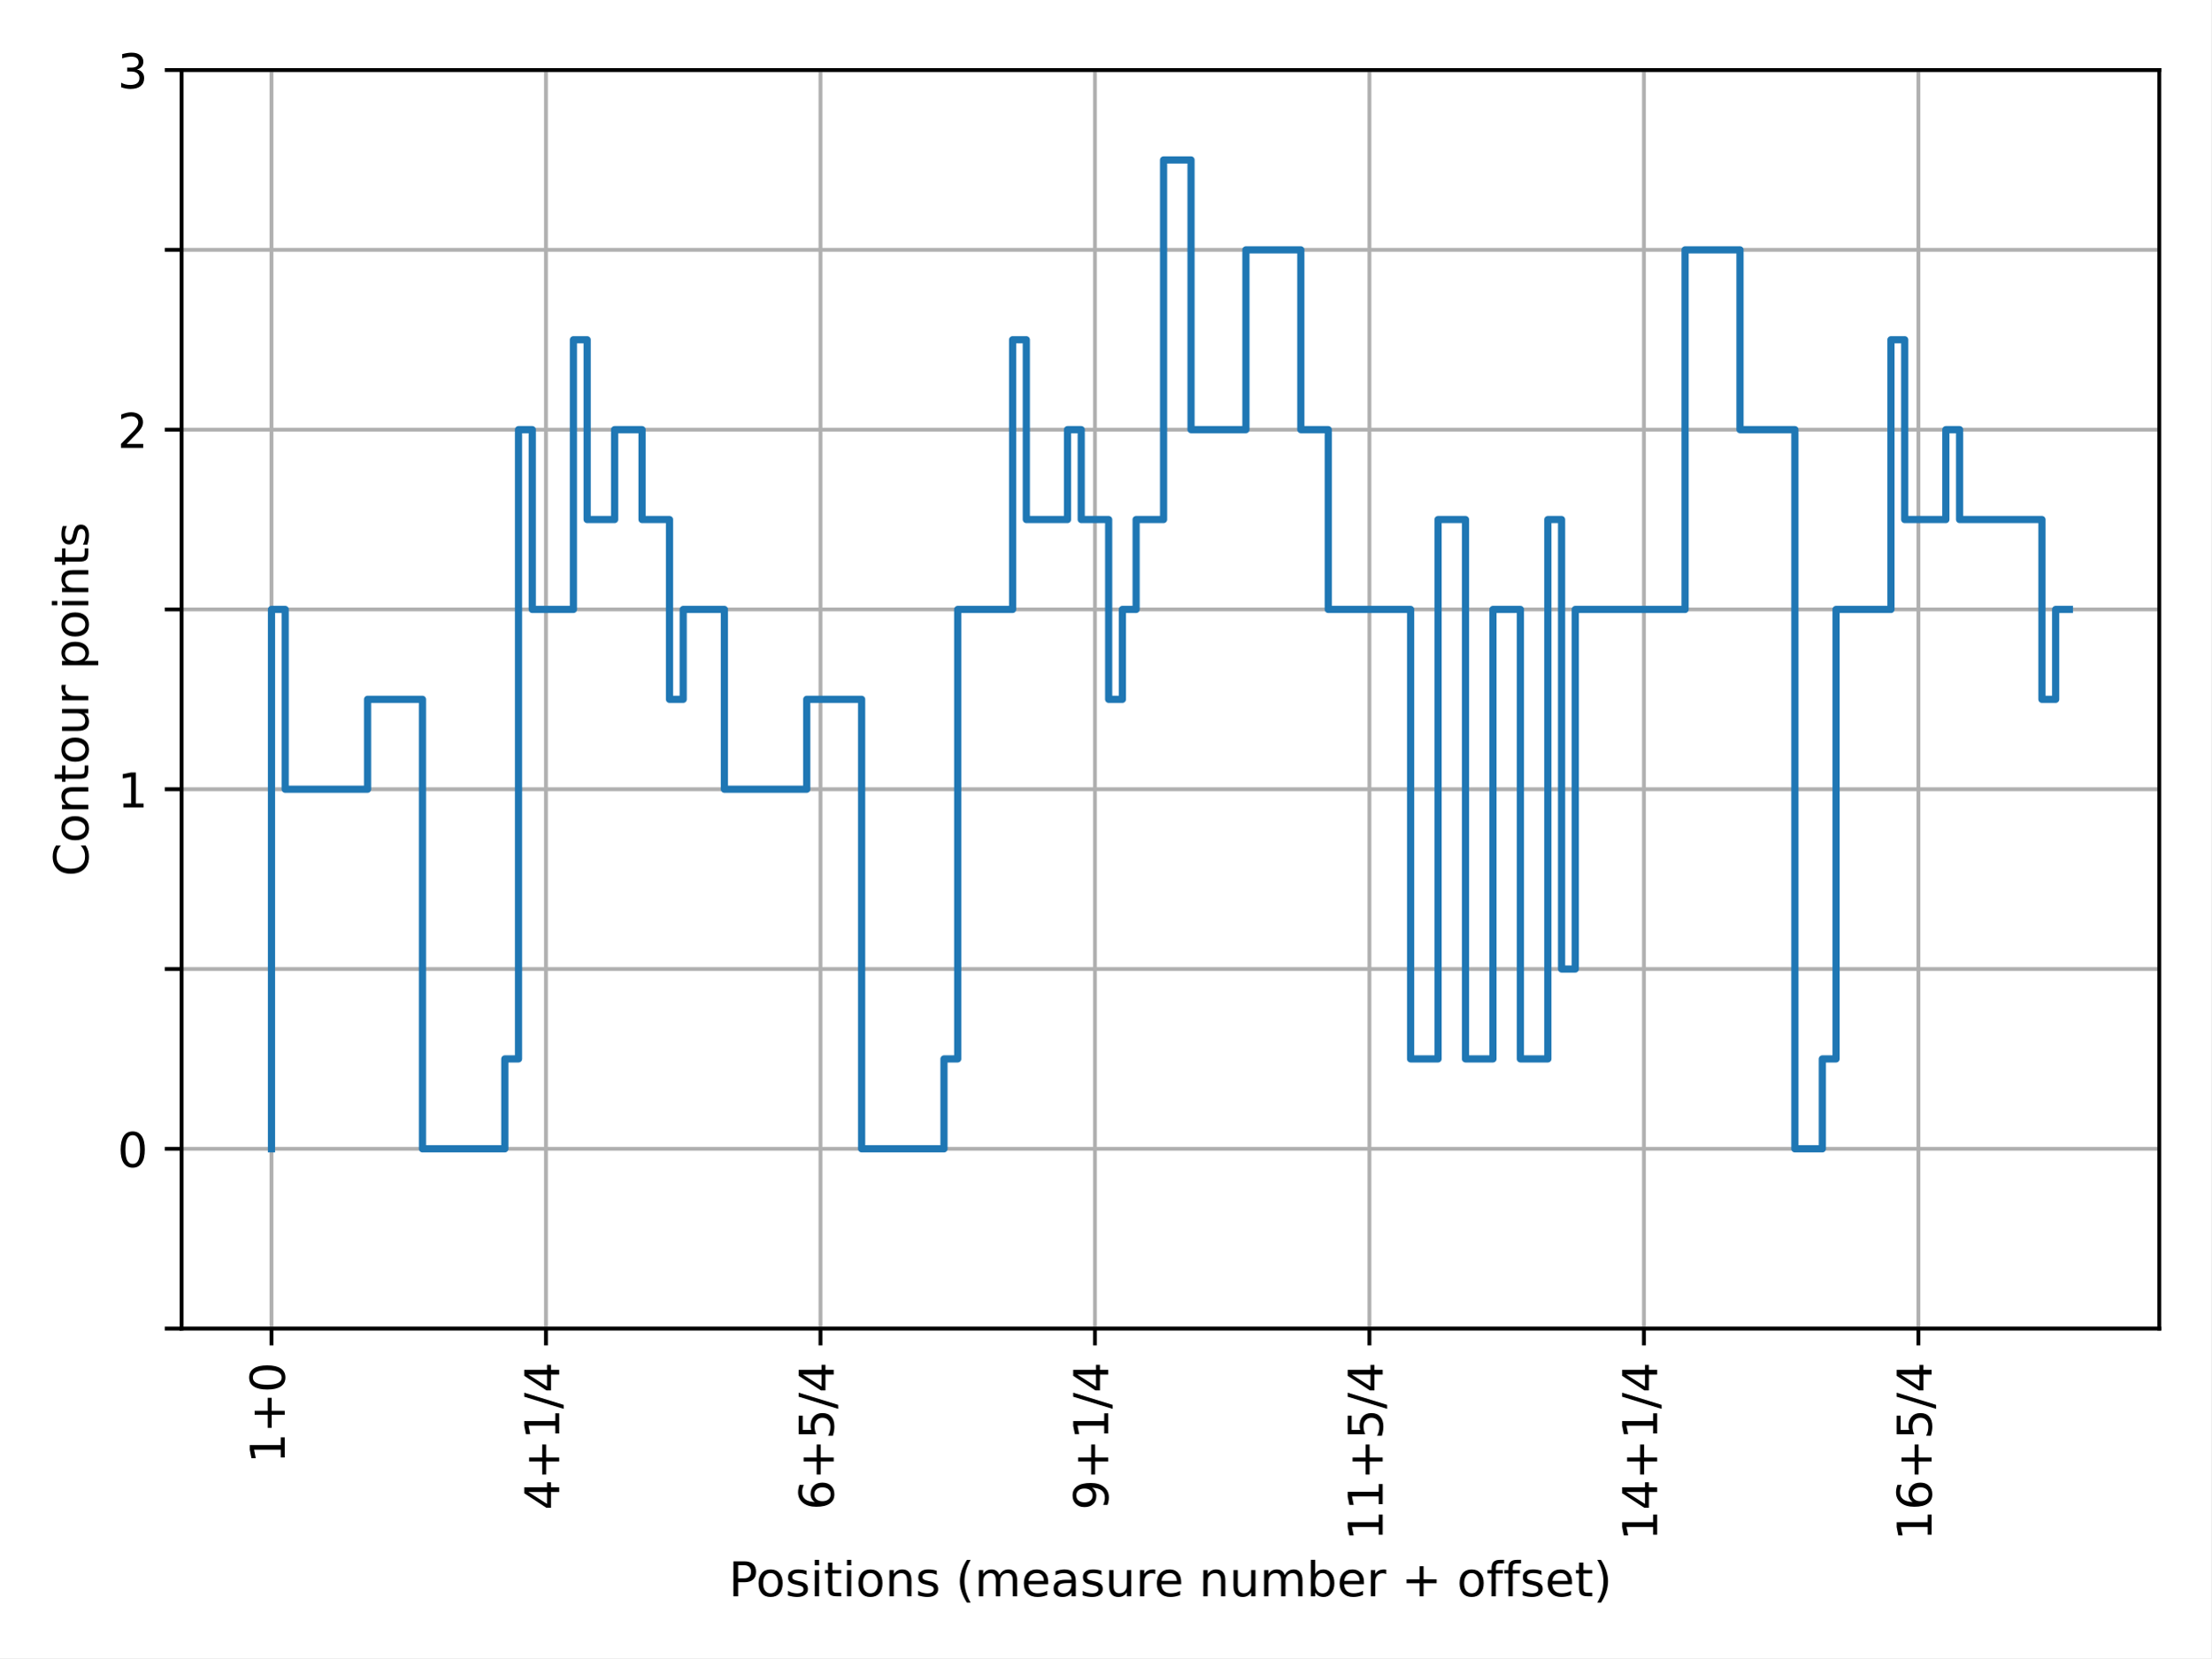
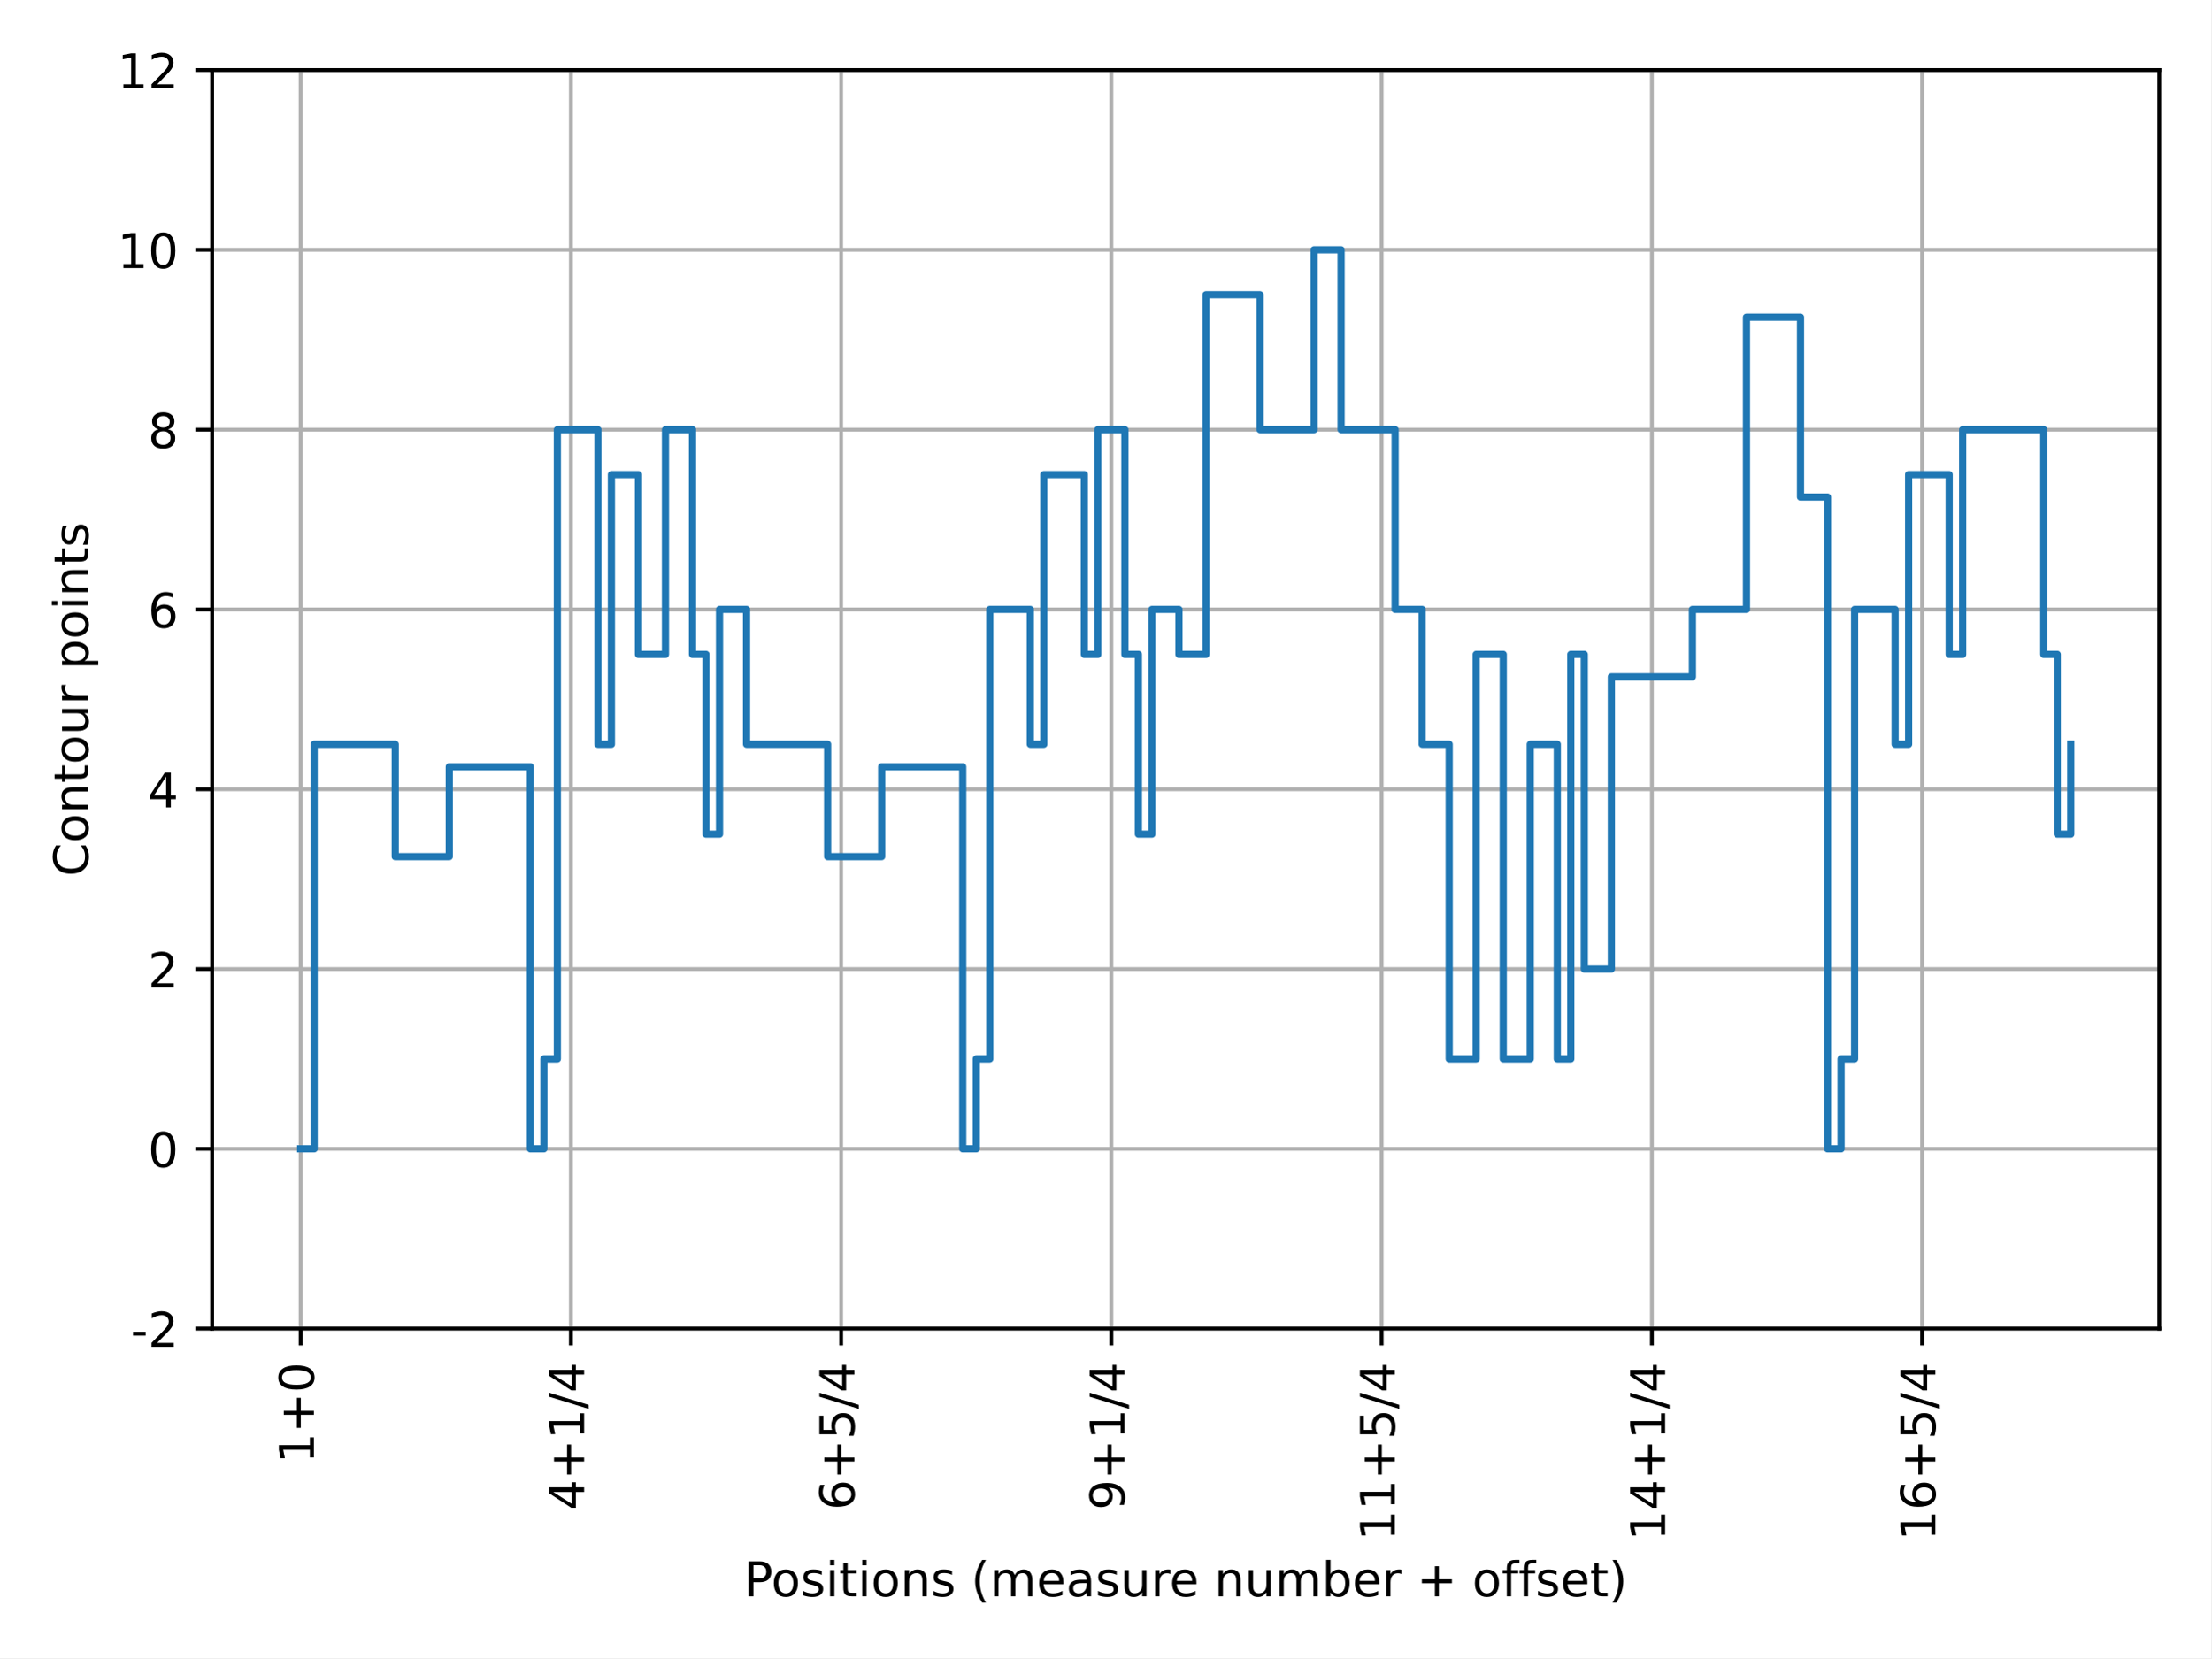
<svg xmlns="http://www.w3.org/2000/svg" xmlns:xlink="http://www.w3.org/1999/xlink" width="460.8pt" height="345.6pt" viewBox="0 0 460.8 345.6" version="1.1">
  <defs>
    <style type="text/css">*{stroke-linejoin: round; stroke-linecap: butt}</style>
  </defs>
  <g id="figure_1">
    <g id="patch_1">
      <path d="M 0 345.6  L 460.8 345.6  L 460.8 0  L 0 0  z " style="fill: #ffffff" />
    </g>
    <g id="axes_1">
      <g id="patch_2">
-         <path d="M 37.841 276.923  L 450 276.923  L 450 14.599  L 37.841 14.599  z " style="fill: #ffffff" />
+         <path d="M 44.203 276.923  L 450 276.923  L 450 14.599  L 44.203 14.599  z " style="fill: #ffffff" />
      </g>
      <g id="matplotlib.axis_1">
        <g id="xtick_1">
          <g id="line2d_1">
-             <path d="M 56.575 276.923  L 56.575 14.599  " clip-path="url(#p644cf66b43)" style="fill: none; stroke: #b0b0b0; stroke-width: 0.8; stroke-linecap: square" />
+             <path d="M 62.648 276.923  L 62.648 14.599  " clip-path="url(#pbda5d7cba4)" style="fill: none; stroke: #b0b0b0; stroke-width: 0.8; stroke-linecap: square" />
          </g>
          <g id="line2d_2">
            <defs>
-               <path id="m21360f54ee" d="M 0 0  L 0 3.5  " style="stroke: #000000; stroke-width: 0.8" />
+               <path id="m6223fb2fd5" d="M 0 0  L 0 3.5  " style="stroke: #000000; stroke-width: 0.8" />
            </defs>
            <g>
-               <use xlink:href="#m21360f54ee" x="56.575" y="276.923" style="stroke: #000000; stroke-width: 0.8" />
+               <use xlink:href="#m6223fb2fd5" x="62.648" y="276.923" style="stroke: #000000; stroke-width: 0.8" />
            </g>
          </g>
          <g id="text_1">
-             <g transform="translate(59.33452 305.0281) rotate(-90) scale(0.1 -0.1)">
+             <g transform="translate(65.40781 305.0281) rotate(-90) scale(0.1 -0.1)">
              <defs>
                <path id="DejaVuSans-31" d="M 794 531  L 1825 531  L 1825 4091  L 703 3866  L 703 4441  L 1819 4666  L 2450 4666  L 2450 531  L 3481 531  L 3481 0  L 794 0  L 794 531  z " transform="scale(0.015625)" />
                <path id="DejaVuSans-2b" d="M 2944 4013  L 2944 2272  L 4684 2272  L 4684 1741  L 2944 1741  L 2944 0  L 2419 0  L 2419 1741  L 678 1741  L 678 2272  L 2419 2272  L 2419 4013  L 2944 4013  z " transform="scale(0.015625)" />
                <path id="DejaVuSans-30" d="M 2034 4250  Q 1547 4250 1301 3770  Q 1056 3291 1056 2328  Q 1056 1369 1301 889  Q 1547 409 2034 409  Q 2525 409 2770 889  Q 3016 1369 3016 2328  Q 3016 3291 2770 3770  Q 2525 4250 2034 4250  z M 2034 4750  Q 2819 4750 3233 4129  Q 3647 3509 3647 2328  Q 3647 1150 3233 529  Q 2819 -91 2034 -91  Q 1250 -91 836 529  Q 422 1150 422 2328  Q 422 3509 836 4129  Q 1250 4750 2034 4750  z " transform="scale(0.015625)" />
              </defs>
              <use xlink:href="#DejaVuSans-31" />
              <use xlink:href="#DejaVuSans-2b" x="63.623" />
              <use xlink:href="#DejaVuSans-30" x="147.412" />
            </g>
          </g>
        </g>
        <g id="xtick_2">
          <g id="line2d_3">
-             <path d="M 113.78 276.923  L 113.78 14.599  " clip-path="url(#p644cf66b43)" style="fill: none; stroke: #b0b0b0; stroke-width: 0.8; stroke-linecap: square" />
+             <path d="M 118.97 276.923  L 118.97 14.599  " clip-path="url(#pbda5d7cba4)" style="fill: none; stroke: #b0b0b0; stroke-width: 0.8; stroke-linecap: square" />
          </g>
          <g id="line2d_4">
            <g>
-               <use xlink:href="#m21360f54ee" x="113.78" y="276.923" style="stroke: #000000; stroke-width: 0.8" />
+               <use xlink:href="#m6223fb2fd5" x="118.97" y="276.923" style="stroke: #000000; stroke-width: 0.8" />
            </g>
          </g>
          <g id="text_2">
-             <g transform="translate(116.5391 314.7594) rotate(-90) scale(0.1 -0.1)">
+             <g transform="translate(121.7294 314.7594) rotate(-90) scale(0.1 -0.1)">
              <defs>
                <path id="DejaVuSans-34" d="M 2419 4116  L 825 1625  L 2419 1625  L 2419 4116  z M 2253 4666  L 3047 4666  L 3047 1625  L 3713 1625  L 3713 1100  L 3047 1100  L 3047 0  L 2419 0  L 2419 1100  L 313 1100  L 313 1709  L 2253 4666  z " transform="scale(0.015625)" />
                <path id="DejaVuSans-2f" d="M 1625 4666  L 2156 4666  L 531 -594  L 0 -594  L 1625 4666  z " transform="scale(0.015625)" />
              </defs>
              <use xlink:href="#DejaVuSans-34" />
              <use xlink:href="#DejaVuSans-2b" x="63.623" />
              <use xlink:href="#DejaVuSans-31" x="147.412" />
              <use xlink:href="#DejaVuSans-2f" x="211.035" />
              <use xlink:href="#DejaVuSans-34" x="244.727" />
            </g>
          </g>
        </g>
        <g id="xtick_3">
          <g id="line2d_5">
-             <path d="M 170.984 276.923  L 170.984 14.599  " clip-path="url(#p644cf66b43)" style="fill: none; stroke: #b0b0b0; stroke-width: 0.8; stroke-linecap: square" />
+             <path d="M 175.292 276.923  L 175.292 14.599  " clip-path="url(#pbda5d7cba4)" style="fill: none; stroke: #b0b0b0; stroke-width: 0.8; stroke-linecap: square" />
          </g>
          <g id="line2d_6">
            <g>
-               <use xlink:href="#m21360f54ee" x="170.984" y="276.923" style="stroke: #000000; stroke-width: 0.8" />
+               <use xlink:href="#m6223fb2fd5" x="175.292" y="276.923" style="stroke: #000000; stroke-width: 0.8" />
            </g>
          </g>
          <g id="text_3">
-             <g transform="translate(173.7438 314.7594) rotate(-90) scale(0.1 -0.1)">
+             <g transform="translate(178.0509 314.7594) rotate(-90) scale(0.1 -0.1)">
              <defs>
                <path id="DejaVuSans-36" d="M 2113 2584  Q 1688 2584 1439 2293  Q 1191 2003 1191 1497  Q 1191 994 1439 701  Q 1688 409 2113 409  Q 2538 409 2786 701  Q 3034 994 3034 1497  Q 3034 2003 2786 2293  Q 2538 2584 2113 2584  z M 3366 4563  L 3366 3988  Q 3128 4100 2886 4159  Q 2644 4219 2406 4219  Q 1781 4219 1451 3797  Q 1122 3375 1075 2522  Q 1259 2794 1537 2939  Q 1816 3084 2150 3084  Q 2853 3084 3261 2657  Q 3669 2231 3669 1497  Q 3669 778 3244 343  Q 2819 -91 2113 -91  Q 1303 -91 875 529  Q 447 1150 447 2328  Q 447 3434 972 4092  Q 1497 4750 2381 4750  Q 2619 4750 2861 4703  Q 3103 4656 3366 4563  z " transform="scale(0.015625)" />
                <path id="DejaVuSans-35" d="M 691 4666  L 3169 4666  L 3169 4134  L 1269 4134  L 1269 2991  Q 1406 3038 1543 3061  Q 1681 3084 1819 3084  Q 2600 3084 3056 2656  Q 3513 2228 3513 1497  Q 3513 744 3044 326  Q 2575 -91 1722 -91  Q 1428 -91 1123 -41  Q 819 9 494 109  L 494 744  Q 775 591 1075 516  Q 1375 441 1709 441  Q 2250 441 2565 725  Q 2881 1009 2881 1497  Q 2881 1984 2565 2268  Q 2250 2553 1709 2553  Q 1456 2553 1204 2497  Q 953 2441 691 2322  L 691 4666  z " transform="scale(0.015625)" />
              </defs>
              <use xlink:href="#DejaVuSans-36" />
              <use xlink:href="#DejaVuSans-2b" x="63.623" />
              <use xlink:href="#DejaVuSans-35" x="147.412" />
              <use xlink:href="#DejaVuSans-2f" x="211.035" />
              <use xlink:href="#DejaVuSans-34" x="244.727" />
            </g>
          </g>
        </g>
        <g id="xtick_4">
          <g id="line2d_7">
-             <path d="M 228.189 276.923  L 228.189 14.599  " clip-path="url(#p644cf66b43)" style="fill: none; stroke: #b0b0b0; stroke-width: 0.8; stroke-linecap: square" />
+             <path d="M 231.613 276.923  L 231.613 14.599  " clip-path="url(#pbda5d7cba4)" style="fill: none; stroke: #b0b0b0; stroke-width: 0.8; stroke-linecap: square" />
          </g>
          <g id="line2d_8">
            <g>
-               <use xlink:href="#m21360f54ee" x="228.189" y="276.923" style="stroke: #000000; stroke-width: 0.8" />
+               <use xlink:href="#m6223fb2fd5" x="231.613" y="276.923" style="stroke: #000000; stroke-width: 0.8" />
            </g>
          </g>
          <g id="text_4">
-             <g transform="translate(230.9484 314.7594) rotate(-90) scale(0.1 -0.1)">
+             <g transform="translate(234.3725 314.7594) rotate(-90) scale(0.1 -0.1)">
              <defs>
                <path id="DejaVuSans-39" d="M 703 97  L 703 672  Q 941 559 1184 500  Q 1428 441 1663 441  Q 2288 441 2617 861  Q 2947 1281 2994 2138  Q 2813 1869 2534 1725  Q 2256 1581 1919 1581  Q 1219 1581 811 2004  Q 403 2428 403 3163  Q 403 3881 828 4315  Q 1253 4750 1959 4750  Q 2769 4750 3195 4129  Q 3622 3509 3622 2328  Q 3622 1225 3098 567  Q 2575 -91 1691 -91  Q 1453 -91 1209 -44  Q 966 3 703 97  z M 1959 2075  Q 2384 2075 2632 2365  Q 2881 2656 2881 3163  Q 2881 3666 2632 3958  Q 2384 4250 1959 4250  Q 1534 4250 1286 3958  Q 1038 3666 1038 3163  Q 1038 2656 1286 2365  Q 1534 2075 1959 2075  z " transform="scale(0.015625)" />
              </defs>
              <use xlink:href="#DejaVuSans-39" />
              <use xlink:href="#DejaVuSans-2b" x="63.623" />
              <use xlink:href="#DejaVuSans-31" x="147.412" />
              <use xlink:href="#DejaVuSans-2f" x="211.035" />
              <use xlink:href="#DejaVuSans-34" x="244.727" />
            </g>
          </g>
        </g>
        <g id="xtick_5">
          <g id="line2d_9">
-             <path d="M 285.394 276.923  L 285.394 14.599  " clip-path="url(#p644cf66b43)" style="fill: none; stroke: #b0b0b0; stroke-width: 0.8; stroke-linecap: square" />
+             <path d="M 287.935 276.923  L 287.935 14.599  " clip-path="url(#pbda5d7cba4)" style="fill: none; stroke: #b0b0b0; stroke-width: 0.8; stroke-linecap: square" />
          </g>
          <g id="line2d_10">
            <g>
-               <use xlink:href="#m21360f54ee" x="285.394" y="276.923" style="stroke: #000000; stroke-width: 0.8" />
+               <use xlink:href="#m6223fb2fd5" x="287.935" y="276.923" style="stroke: #000000; stroke-width: 0.8" />
            </g>
          </g>
          <g id="text_5">
-             <g transform="translate(288.153 321.1219) rotate(-90) scale(0.1 -0.1)">
+             <g transform="translate(290.6941 321.1219) rotate(-90) scale(0.1 -0.1)">
              <use xlink:href="#DejaVuSans-31" />
              <use xlink:href="#DejaVuSans-31" x="63.623" />
              <use xlink:href="#DejaVuSans-2b" x="127.246" />
              <use xlink:href="#DejaVuSans-35" x="211.035" />
              <use xlink:href="#DejaVuSans-2f" x="274.658" />
              <use xlink:href="#DejaVuSans-34" x="308.35" />
            </g>
          </g>
        </g>
        <g id="xtick_6">
          <g id="line2d_11">
-             <path d="M 342.598 276.923  L 342.598 14.599  " clip-path="url(#p644cf66b43)" style="fill: none; stroke: #b0b0b0; stroke-width: 0.8; stroke-linecap: square" />
+             <path d="M 344.256 276.923  L 344.256 14.599  " clip-path="url(#pbda5d7cba4)" style="fill: none; stroke: #b0b0b0; stroke-width: 0.8; stroke-linecap: square" />
          </g>
          <g id="line2d_12">
            <g>
-               <use xlink:href="#m21360f54ee" x="342.598" y="276.923" style="stroke: #000000; stroke-width: 0.8" />
+               <use xlink:href="#m6223fb2fd5" x="344.256" y="276.923" style="stroke: #000000; stroke-width: 0.8" />
            </g>
          </g>
          <g id="text_6">
-             <g transform="translate(345.3577 321.1219) rotate(-90) scale(0.1 -0.1)">
+             <g transform="translate(347.0156 321.1219) rotate(-90) scale(0.1 -0.1)">
              <use xlink:href="#DejaVuSans-31" />
              <use xlink:href="#DejaVuSans-34" x="63.623" />
              <use xlink:href="#DejaVuSans-2b" x="127.246" />
              <use xlink:href="#DejaVuSans-31" x="211.035" />
              <use xlink:href="#DejaVuSans-2f" x="274.658" />
              <use xlink:href="#DejaVuSans-34" x="308.35" />
            </g>
          </g>
        </g>
        <g id="xtick_7">
          <g id="line2d_13">
-             <path d="M 399.803 276.923  L 399.803 14.599  " clip-path="url(#p644cf66b43)" style="fill: none; stroke: #b0b0b0; stroke-width: 0.8; stroke-linecap: square" />
+             <path d="M 400.578 276.923  L 400.578 14.599  " clip-path="url(#pbda5d7cba4)" style="fill: none; stroke: #b0b0b0; stroke-width: 0.8; stroke-linecap: square" />
          </g>
          <g id="line2d_14">
            <g>
-               <use xlink:href="#m21360f54ee" x="399.803" y="276.923" style="stroke: #000000; stroke-width: 0.8" />
+               <use xlink:href="#m6223fb2fd5" x="400.578" y="276.923" style="stroke: #000000; stroke-width: 0.8" />
            </g>
          </g>
          <g id="text_7">
-             <g transform="translate(402.5623 321.1219) rotate(-90) scale(0.1 -0.1)">
+             <g transform="translate(403.3372 321.1219) rotate(-90) scale(0.1 -0.1)">
              <use xlink:href="#DejaVuSans-31" />
              <use xlink:href="#DejaVuSans-36" x="63.623" />
              <use xlink:href="#DejaVuSans-2b" x="127.246" />
              <use xlink:href="#DejaVuSans-35" x="211.035" />
              <use xlink:href="#DejaVuSans-2f" x="274.658" />
              <use xlink:href="#DejaVuSans-34" x="308.35" />
            </g>
          </g>
        </g>
        <g id="text_8">
-           <g transform="translate(151.8648 332.7203) scale(0.1 -0.1)">
+           <g transform="translate(155.0461 332.7203) scale(0.1 -0.1)">
            <defs>
              <path id="DejaVuSans-50" d="M 1259 4147  L 1259 2394  L 2053 2394  Q 2494 2394 2734 2622  Q 2975 2850 2975 3272  Q 2975 3691 2734 3919  Q 2494 4147 2053 4147  L 1259 4147  z M 628 4666  L 2053 4666  Q 2838 4666 3239 4311  Q 3641 3956 3641 3272  Q 3641 2581 3239 2228  Q 2838 1875 2053 1875  L 1259 1875  L 1259 0  L 628 0  L 628 4666  z " transform="scale(0.015625)" />
              <path id="DejaVuSans-6f" d="M 1959 3097  Q 1497 3097 1228 2736  Q 959 2375 959 1747  Q 959 1119 1226 758  Q 1494 397 1959 397  Q 2419 397 2687 759  Q 2956 1122 2956 1747  Q 2956 2369 2687 2733  Q 2419 3097 1959 3097  z M 1959 3584  Q 2709 3584 3137 3096  Q 3566 2609 3566 1747  Q 3566 888 3137 398  Q 2709 -91 1959 -91  Q 1206 -91 779 398  Q 353 888 353 1747  Q 353 2609 779 3096  Q 1206 3584 1959 3584  z " transform="scale(0.015625)" />
              <path id="DejaVuSans-73" d="M 2834 3397  L 2834 2853  Q 2591 2978 2328 3040  Q 2066 3103 1784 3103  Q 1356 3103 1142 2972  Q 928 2841 928 2578  Q 928 2378 1081 2264  Q 1234 2150 1697 2047  L 1894 2003  Q 2506 1872 2764 1633  Q 3022 1394 3022 966  Q 3022 478 2636 193  Q 2250 -91 1575 -91  Q 1294 -91 989 -36  Q 684 19 347 128  L 347 722  Q 666 556 975 473  Q 1284 391 1588 391  Q 1994 391 2212 530  Q 2431 669 2431 922  Q 2431 1156 2273 1281  Q 2116 1406 1581 1522  L 1381 1569  Q 847 1681 609 1914  Q 372 2147 372 2553  Q 372 3047 722 3315  Q 1072 3584 1716 3584  Q 2034 3584 2315 3537  Q 2597 3491 2834 3397  z " transform="scale(0.015625)" />
              <path id="DejaVuSans-69" d="M 603 3500  L 1178 3500  L 1178 0  L 603 0  L 603 3500  z M 603 4863  L 1178 4863  L 1178 4134  L 603 4134  L 603 4863  z " transform="scale(0.015625)" />
              <path id="DejaVuSans-74" d="M 1172 4494  L 1172 3500  L 2356 3500  L 2356 3053  L 1172 3053  L 1172 1153  Q 1172 725 1289 603  Q 1406 481 1766 481  L 2356 481  L 2356 0  L 1766 0  Q 1100 0 847 248  Q 594 497 594 1153  L 594 3053  L 172 3053  L 172 3500  L 594 3500  L 594 4494  L 1172 4494  z " transform="scale(0.015625)" />
              <path id="DejaVuSans-6e" d="M 3513 2113  L 3513 0  L 2938 0  L 2938 2094  Q 2938 2591 2744 2837  Q 2550 3084 2163 3084  Q 1697 3084 1428 2787  Q 1159 2491 1159 1978  L 1159 0  L 581 0  L 581 3500  L 1159 3500  L 1159 2956  Q 1366 3272 1645 3428  Q 1925 3584 2291 3584  Q 2894 3584 3203 3211  Q 3513 2838 3513 2113  z " transform="scale(0.015625)" />
              <path id="DejaVuSans-20" transform="scale(0.015625)" />
              <path id="DejaVuSans-28" d="M 1984 4856  Q 1566 4138 1362 3434  Q 1159 2731 1159 2009  Q 1159 1288 1364 580  Q 1569 -128 1984 -844  L 1484 -844  Q 1016 -109 783 600  Q 550 1309 550 2009  Q 550 2706 781 3412  Q 1013 4119 1484 4856  L 1984 4856  z " transform="scale(0.015625)" />
              <path id="DejaVuSans-6d" d="M 3328 2828  Q 3544 3216 3844 3400  Q 4144 3584 4550 3584  Q 5097 3584 5394 3201  Q 5691 2819 5691 2113  L 5691 0  L 5113 0  L 5113 2094  Q 5113 2597 4934 2840  Q 4756 3084 4391 3084  Q 3944 3084 3684 2787  Q 3425 2491 3425 1978  L 3425 0  L 2847 0  L 2847 2094  Q 2847 2600 2669 2842  Q 2491 3084 2119 3084  Q 1678 3084 1418 2786  Q 1159 2488 1159 1978  L 1159 0  L 581 0  L 581 3500  L 1159 3500  L 1159 2956  Q 1356 3278 1631 3431  Q 1906 3584 2284 3584  Q 2666 3584 2933 3390  Q 3200 3197 3328 2828  z " transform="scale(0.015625)" />
              <path id="DejaVuSans-65" d="M 3597 1894  L 3597 1613  L 953 1613  Q 991 1019 1311 708  Q 1631 397 2203 397  Q 2534 397 2845 478  Q 3156 559 3463 722  L 3463 178  Q 3153 47 2828 -22  Q 2503 -91 2169 -91  Q 1331 -91 842 396  Q 353 884 353 1716  Q 353 2575 817 3079  Q 1281 3584 2069 3584  Q 2775 3584 3186 3129  Q 3597 2675 3597 1894  z M 3022 2063  Q 3016 2534 2758 2815  Q 2500 3097 2075 3097  Q 1594 3097 1305 2825  Q 1016 2553 972 2059  L 3022 2063  z " transform="scale(0.015625)" />
              <path id="DejaVuSans-61" d="M 2194 1759  Q 1497 1759 1228 1600  Q 959 1441 959 1056  Q 959 750 1161 570  Q 1363 391 1709 391  Q 2188 391 2477 730  Q 2766 1069 2766 1631  L 2766 1759  L 2194 1759  z M 3341 1997  L 3341 0  L 2766 0  L 2766 531  Q 2569 213 2275 61  Q 1981 -91 1556 -91  Q 1019 -91 701 211  Q 384 513 384 1019  Q 384 1609 779 1909  Q 1175 2209 1959 2209  L 2766 2209  L 2766 2266  Q 2766 2663 2505 2880  Q 2244 3097 1772 3097  Q 1472 3097 1187 3025  Q 903 2953 641 2809  L 641 3341  Q 956 3463 1253 3523  Q 1550 3584 1831 3584  Q 2591 3584 2966 3190  Q 3341 2797 3341 1997  z " transform="scale(0.015625)" />
              <path id="DejaVuSans-75" d="M 544 1381  L 544 3500  L 1119 3500  L 1119 1403  Q 1119 906 1312 657  Q 1506 409 1894 409  Q 2359 409 2629 706  Q 2900 1003 2900 1516  L 2900 3500  L 3475 3500  L 3475 0  L 2900 0  L 2900 538  Q 2691 219 2414 64  Q 2138 -91 1772 -91  Q 1169 -91 856 284  Q 544 659 544 1381  z M 1991 3584  L 1991 3584  z " transform="scale(0.015625)" />
              <path id="DejaVuSans-72" d="M 2631 2963  Q 2534 3019 2420 3045  Q 2306 3072 2169 3072  Q 1681 3072 1420 2755  Q 1159 2438 1159 1844  L 1159 0  L 581 0  L 581 3500  L 1159 3500  L 1159 2956  Q 1341 3275 1631 3429  Q 1922 3584 2338 3584  Q 2397 3584 2469 3576  Q 2541 3569 2628 3553  L 2631 2963  z " transform="scale(0.015625)" />
              <path id="DejaVuSans-62" d="M 3116 1747  Q 3116 2381 2855 2742  Q 2594 3103 2138 3103  Q 1681 3103 1420 2742  Q 1159 2381 1159 1747  Q 1159 1113 1420 752  Q 1681 391 2138 391  Q 2594 391 2855 752  Q 3116 1113 3116 1747  z M 1159 2969  Q 1341 3281 1617 3432  Q 1894 3584 2278 3584  Q 2916 3584 3314 3078  Q 3713 2572 3713 1747  Q 3713 922 3314 415  Q 2916 -91 2278 -91  Q 1894 -91 1617 61  Q 1341 213 1159 525  L 1159 0  L 581 0  L 581 4863  L 1159 4863  L 1159 2969  z " transform="scale(0.015625)" />
              <path id="DejaVuSans-66" d="M 2375 4863  L 2375 4384  L 1825 4384  Q 1516 4384 1395 4259  Q 1275 4134 1275 3809  L 1275 3500  L 2222 3500  L 2222 3053  L 1275 3053  L 1275 0  L 697 0  L 697 3053  L 147 3053  L 147 3500  L 697 3500  L 697 3744  Q 697 4328 969 4595  Q 1241 4863 1831 4863  L 2375 4863  z " transform="scale(0.015625)" />
              <path id="DejaVuSans-29" d="M 513 4856  L 1013 4856  Q 1481 4119 1714 3412  Q 1947 2706 1947 2009  Q 1947 1309 1714 600  Q 1481 -109 1013 -844  L 513 -844  Q 928 -128 1133 580  Q 1338 1288 1338 2009  Q 1338 2731 1133 3434  Q 928 4138 513 4856  z " transform="scale(0.015625)" />
            </defs>
            <use xlink:href="#DejaVuSans-50" />
            <use xlink:href="#DejaVuSans-6f" x="56.678" />
            <use xlink:href="#DejaVuSans-73" x="117.859" />
            <use xlink:href="#DejaVuSans-69" x="169.959" />
            <use xlink:href="#DejaVuSans-74" x="197.742" />
            <use xlink:href="#DejaVuSans-69" x="236.951" />
            <use xlink:href="#DejaVuSans-6f" x="264.734" />
            <use xlink:href="#DejaVuSans-6e" x="325.916" />
            <use xlink:href="#DejaVuSans-73" x="389.295" />
            <use xlink:href="#DejaVuSans-20" x="441.395" />
            <use xlink:href="#DejaVuSans-28" x="473.182" />
            <use xlink:href="#DejaVuSans-6d" x="512.195" />
            <use xlink:href="#DejaVuSans-65" x="609.607" />
            <use xlink:href="#DejaVuSans-61" x="671.131" />
            <use xlink:href="#DejaVuSans-73" x="732.41" />
            <use xlink:href="#DejaVuSans-75" x="784.51" />
            <use xlink:href="#DejaVuSans-72" x="847.889" />
            <use xlink:href="#DejaVuSans-65" x="886.752" />
            <use xlink:href="#DejaVuSans-20" x="948.275" />
            <use xlink:href="#DejaVuSans-6e" x="980.062" />
            <use xlink:href="#DejaVuSans-75" x="1043.441" />
            <use xlink:href="#DejaVuSans-6d" x="1106.82" />
            <use xlink:href="#DejaVuSans-62" x="1204.232" />
            <use xlink:href="#DejaVuSans-65" x="1267.709" />
            <use xlink:href="#DejaVuSans-72" x="1329.232" />
            <use xlink:href="#DejaVuSans-20" x="1370.346" />
            <use xlink:href="#DejaVuSans-2b" x="1402.133" />
            <use xlink:href="#DejaVuSans-20" x="1485.922" />
            <use xlink:href="#DejaVuSans-6f" x="1517.709" />
            <use xlink:href="#DejaVuSans-66" x="1578.891" />
            <use xlink:href="#DejaVuSans-66" x="1614.096" />
            <use xlink:href="#DejaVuSans-73" x="1649.301" />
            <use xlink:href="#DejaVuSans-65" x="1701.4" />
            <use xlink:href="#DejaVuSans-74" x="1762.924" />
            <use xlink:href="#DejaVuSans-29" x="1802.133" />
          </g>
        </g>
      </g>
      <g id="matplotlib.axis_2">
        <g id="ytick_1">
          <g id="line2d_15">
-             <path d="M 37.841 276.923  L 450 276.923  " clip-path="url(#p644cf66b43)" style="fill: none; stroke: #b0b0b0; stroke-width: 0.8; stroke-linecap: square" />
+             <path d="M 44.203 276.923  L 450 276.923  " clip-path="url(#pbda5d7cba4)" style="fill: none; stroke: #b0b0b0; stroke-width: 0.8; stroke-linecap: square" />
          </g>
          <g id="line2d_16">
            <defs>
-               <path id="m669bbc677a" d="M 0 0  L -3.5 0  " style="stroke: #000000; stroke-width: 0.8" />
+               <path id="m3bb405f6e4" d="M 0 0  L -3.5 0  " style="stroke: #000000; stroke-width: 0.8" />
            </defs>
            <g>
-               <use xlink:href="#m669bbc677a" x="37.841" y="276.923" style="stroke: #000000; stroke-width: 0.8" />
+               <use xlink:href="#m3bb405f6e4" x="44.203" y="276.923" style="stroke: #000000; stroke-width: 0.8" />
+             </g>
+           </g>
+           <g id="text_9">
+             <g transform="translate(27.23281 280.7227) scale(0.1 -0.1)">
+               <defs>
+                 <path id="DejaVuSans-2d" d="M 313 2009  L 1997 2009  L 1997 1497  L 313 1497  L 313 2009  z " transform="scale(0.015625)" />
+                 <path id="DejaVuSans-32" d="M 1228 531  L 3431 531  L 3431 0  L 469 0  L 469 531  Q 828 903 1448 1529  Q 2069 2156 2228 2338  Q 2531 2678 2651 2914  Q 2772 3150 2772 3378  Q 2772 3750 2511 3984  Q 2250 4219 1831 4219  Q 1534 4219 1204 4116  Q 875 4013 500 3803  L 500 4441  Q 881 4594 1212 4672  Q 1544 4750 1819 4750  Q 2544 4750 2975 4387  Q 3406 4025 3406 3419  Q 3406 3131 3298 2873  Q 3191 2616 2906 2266  Q 2828 2175 2409 1742  Q 1991 1309 1228 531  z " transform="scale(0.015625)" />
+               </defs>
+               <use xlink:href="#DejaVuSans-2d" />
+               <use xlink:href="#DejaVuSans-32" x="36.084" />
            </g>
          </g>
        </g>
        <g id="ytick_2">
          <g id="line2d_17">
-             <path d="M 37.841 239.449  L 450 239.449  " clip-path="url(#p644cf66b43)" style="fill: none; stroke: #b0b0b0; stroke-width: 0.8; stroke-linecap: square" />
+             <path d="M 44.203 239.449  L 450 239.449  " clip-path="url(#pbda5d7cba4)" style="fill: none; stroke: #b0b0b0; stroke-width: 0.8; stroke-linecap: square" />
          </g>
          <g id="line2d_18">
            <g>
-               <use xlink:href="#m669bbc677a" x="37.841" y="239.449" style="stroke: #000000; stroke-width: 0.8" />
-             </g>
-           </g>
-           <g id="text_9">
-             <g transform="translate(24.47812 243.2478) scale(0.1 -0.1)">
+               <use xlink:href="#m3bb405f6e4" x="44.203" y="239.449" style="stroke: #000000; stroke-width: 0.8" />
+             </g>
+           </g>
+           <g id="text_10">
+             <g transform="translate(30.84062 243.2478) scale(0.1 -0.1)">
              <use xlink:href="#DejaVuSans-30" />
            </g>
          </g>
        </g>
        <g id="ytick_3">
          <g id="line2d_19">
-             <path d="M 37.841 201.974  L 450 201.974  " clip-path="url(#p644cf66b43)" style="fill: none; stroke: #b0b0b0; stroke-width: 0.8; stroke-linecap: square" />
+             <path d="M 44.203 201.974  L 450 201.974  " clip-path="url(#pbda5d7cba4)" style="fill: none; stroke: #b0b0b0; stroke-width: 0.8; stroke-linecap: square" />
          </g>
          <g id="line2d_20">
            <g>
-               <use xlink:href="#m669bbc677a" x="37.841" y="201.974" style="stroke: #000000; stroke-width: 0.8" />
+               <use xlink:href="#m3bb405f6e4" x="44.203" y="201.974" style="stroke: #000000; stroke-width: 0.8" />
+             </g>
+           </g>
+           <g id="text_11">
+             <g transform="translate(30.84062 205.7729) scale(0.1 -0.1)">
+               <use xlink:href="#DejaVuSans-32" />
            </g>
          </g>
        </g>
        <g id="ytick_4">
          <g id="line2d_21">
-             <path d="M 37.841 164.499  L 450 164.499  " clip-path="url(#p644cf66b43)" style="fill: none; stroke: #b0b0b0; stroke-width: 0.8; stroke-linecap: square" />
+             <path d="M 44.203 164.499  L 450 164.499  " clip-path="url(#pbda5d7cba4)" style="fill: none; stroke: #b0b0b0; stroke-width: 0.8; stroke-linecap: square" />
          </g>
          <g id="line2d_22">
            <g>
-               <use xlink:href="#m669bbc677a" x="37.841" y="164.499" style="stroke: #000000; stroke-width: 0.8" />
-             </g>
-           </g>
-           <g id="text_10">
-             <g transform="translate(24.47812 168.298) scale(0.1 -0.1)">
-               <use xlink:href="#DejaVuSans-31" />
+               <use xlink:href="#m3bb405f6e4" x="44.203" y="164.499" style="stroke: #000000; stroke-width: 0.8" />
+             </g>
+           </g>
+           <g id="text_12">
+             <g transform="translate(30.84062 168.298) scale(0.1 -0.1)">
+               <use xlink:href="#DejaVuSans-34" />
            </g>
          </g>
        </g>
        <g id="ytick_5">
          <g id="line2d_23">
-             <path d="M 37.841 127.024  L 450 127.024  " clip-path="url(#p644cf66b43)" style="fill: none; stroke: #b0b0b0; stroke-width: 0.8; stroke-linecap: square" />
+             <path d="M 44.203 127.024  L 450 127.024  " clip-path="url(#pbda5d7cba4)" style="fill: none; stroke: #b0b0b0; stroke-width: 0.8; stroke-linecap: square" />
          </g>
          <g id="line2d_24">
            <g>
-               <use xlink:href="#m669bbc677a" x="37.841" y="127.024" style="stroke: #000000; stroke-width: 0.8" />
+               <use xlink:href="#m3bb405f6e4" x="44.203" y="127.024" style="stroke: #000000; stroke-width: 0.8" />
+             </g>
+           </g>
+           <g id="text_13">
+             <g transform="translate(30.84062 130.8231) scale(0.1 -0.1)">
+               <use xlink:href="#DejaVuSans-36" />
            </g>
          </g>
        </g>
        <g id="ytick_6">
          <g id="line2d_25">
-             <path d="M 37.841 89.549  L 450 89.549  " clip-path="url(#p644cf66b43)" style="fill: none; stroke: #b0b0b0; stroke-width: 0.8; stroke-linecap: square" />
+             <path d="M 44.203 89.549  L 450 89.549  " clip-path="url(#pbda5d7cba4)" style="fill: none; stroke: #b0b0b0; stroke-width: 0.8; stroke-linecap: square" />
          </g>
          <g id="line2d_26">
            <g>
-               <use xlink:href="#m669bbc677a" x="37.841" y="89.549" style="stroke: #000000; stroke-width: 0.8" />
-             </g>
-           </g>
-           <g id="text_11">
-             <g transform="translate(24.47812 93.34821) scale(0.1 -0.1)">
-               <defs>
-                 <path id="DejaVuSans-32" d="M 1228 531  L 3431 531  L 3431 0  L 469 0  L 469 531  Q 828 903 1448 1529  Q 2069 2156 2228 2338  Q 2531 2678 2651 2914  Q 2772 3150 2772 3378  Q 2772 3750 2511 3984  Q 2250 4219 1831 4219  Q 1534 4219 1204 4116  Q 875 4013 500 3803  L 500 4441  Q 881 4594 1212 4672  Q 1544 4750 1819 4750  Q 2544 4750 2975 4387  Q 3406 4025 3406 3419  Q 3406 3131 3298 2873  Q 3191 2616 2906 2266  Q 2828 2175 2409 1742  Q 1991 1309 1228 531  z " transform="scale(0.015625)" />
-               </defs>
-               <use xlink:href="#DejaVuSans-32" />
+               <use xlink:href="#m3bb405f6e4" x="44.203" y="89.549" style="stroke: #000000; stroke-width: 0.8" />
+             </g>
+           </g>
+           <g id="text_14">
+             <g transform="translate(30.84062 93.34821) scale(0.1 -0.1)">
+               <defs>
+                 <path id="DejaVuSans-38" d="M 2034 2216  Q 1584 2216 1326 1975  Q 1069 1734 1069 1313  Q 1069 891 1326 650  Q 1584 409 2034 409  Q 2484 409 2743 651  Q 3003 894 3003 1313  Q 3003 1734 2745 1975  Q 2488 2216 2034 2216  z M 1403 2484  Q 997 2584 770 2862  Q 544 3141 544 3541  Q 544 4100 942 4425  Q 1341 4750 2034 4750  Q 2731 4750 3128 4425  Q 3525 4100 3525 3541  Q 3525 3141 3298 2862  Q 3072 2584 2669 2484  Q 3125 2378 3379 2068  Q 3634 1759 3634 1313  Q 3634 634 3220 271  Q 2806 -91 2034 -91  Q 1263 -91 848 271  Q 434 634 434 1313  Q 434 1759 690 2068  Q 947 2378 1403 2484  z M 1172 3481  Q 1172 3119 1398 2916  Q 1625 2713 2034 2713  Q 2441 2713 2670 2916  Q 2900 3119 2900 3481  Q 2900 3844 2670 4047  Q 2441 4250 2034 4250  Q 1625 4250 1398 4047  Q 1172 3844 1172 3481  z " transform="scale(0.015625)" />
+               </defs>
+               <use xlink:href="#DejaVuSans-38" />
            </g>
          </g>
        </g>
        <g id="ytick_7">
          <g id="line2d_27">
-             <path d="M 37.841 52.074  L 450 52.074  " clip-path="url(#p644cf66b43)" style="fill: none; stroke: #b0b0b0; stroke-width: 0.8; stroke-linecap: square" />
+             <path d="M 44.203 52.074  L 450 52.074  " clip-path="url(#pbda5d7cba4)" style="fill: none; stroke: #b0b0b0; stroke-width: 0.8; stroke-linecap: square" />
          </g>
          <g id="line2d_28">
            <g>
-               <use xlink:href="#m669bbc677a" x="37.841" y="52.074" style="stroke: #000000; stroke-width: 0.8" />
+               <use xlink:href="#m3bb405f6e4" x="44.203" y="52.074" style="stroke: #000000; stroke-width: 0.8" />
+             </g>
+           </g>
+           <g id="text_15">
+             <g transform="translate(24.47812 55.87333) scale(0.1 -0.1)">
+               <use xlink:href="#DejaVuSans-31" />
+               <use xlink:href="#DejaVuSans-30" x="63.623" />
            </g>
          </g>
        </g>
        <g id="ytick_8">
          <g id="line2d_29">
-             <path d="M 37.841 14.599  L 450 14.599  " clip-path="url(#p644cf66b43)" style="fill: none; stroke: #b0b0b0; stroke-width: 0.8; stroke-linecap: square" />
+             <path d="M 44.203 14.599  L 450 14.599  " clip-path="url(#pbda5d7cba4)" style="fill: none; stroke: #b0b0b0; stroke-width: 0.8; stroke-linecap: square" />
          </g>
          <g id="line2d_30">
            <g>
-               <use xlink:href="#m669bbc677a" x="37.841" y="14.599" style="stroke: #000000; stroke-width: 0.8" />
-             </g>
-           </g>
-           <g id="text_12">
+               <use xlink:href="#m3bb405f6e4" x="44.203" y="14.599" style="stroke: #000000; stroke-width: 0.8" />
+             </g>
+           </g>
+           <g id="text_16">
            <g transform="translate(24.47812 18.39844) scale(0.1 -0.1)">
-               <defs>
-                 <path id="DejaVuSans-33" d="M 2597 2516  Q 3050 2419 3304 2112  Q 3559 1806 3559 1356  Q 3559 666 3084 287  Q 2609 -91 1734 -91  Q 1441 -91 1130 -33  Q 819 25 488 141  L 488 750  Q 750 597 1062 519  Q 1375 441 1716 441  Q 2309 441 2620 675  Q 2931 909 2931 1356  Q 2931 1769 2642 2001  Q 2353 2234 1838 2234  L 1294 2234  L 1294 2753  L 1863 2753  Q 2328 2753 2575 2939  Q 2822 3125 2822 3475  Q 2822 3834 2567 4026  Q 2313 4219 1838 4219  Q 1578 4219 1281 4162  Q 984 4106 628 3988  L 628 4550  Q 988 4650 1302 4700  Q 1616 4750 1894 4750  Q 2613 4750 3031 4423  Q 3450 4097 3450 3541  Q 3450 3153 3228 2886  Q 3006 2619 2597 2516  z " transform="scale(0.015625)" />
-               </defs>
-               <use xlink:href="#DejaVuSans-33" />
-             </g>
-           </g>
-         </g>
-         <g id="text_13">
+               <use xlink:href="#DejaVuSans-31" />
+               <use xlink:href="#DejaVuSans-32" x="63.623" />
+             </g>
+           </g>
+         </g>
+         <g id="text_17">
          <g transform="translate(18.39844 182.6699) rotate(-90) scale(0.1 -0.1)">
            <defs>
              <path id="DejaVuSans-43" d="M 4122 4306  L 4122 3641  Q 3803 3938 3442 4084  Q 3081 4231 2675 4231  Q 1875 4231 1450 3742  Q 1025 3253 1025 2328  Q 1025 1406 1450 917  Q 1875 428 2675 428  Q 3081 428 3442 575  Q 3803 722 4122 1019  L 4122 359  Q 3791 134 3420 21  Q 3050 -91 2638 -91  Q 1578 -91 968 557  Q 359 1206 359 2328  Q 359 3453 968 4101  Q 1578 4750 2638 4750  Q 3056 4750 3426 4639  Q 3797 4528 4122 4306  z " transform="scale(0.015625)" />
              <path id="DejaVuSans-70" d="M 1159 525  L 1159 -1331  L 581 -1331  L 581 3500  L 1159 3500  L 1159 2969  Q 1341 3281 1617 3432  Q 1894 3584 2278 3584  Q 2916 3584 3314 3078  Q 3713 2572 3713 1747  Q 3713 922 3314 415  Q 2916 -91 2278 -91  Q 1894 -91 1617 61  Q 1341 213 1159 525  z M 3116 1747  Q 3116 2381 2855 2742  Q 2594 3103 2138 3103  Q 1681 3103 1420 2742  Q 1159 2381 1159 1747  Q 1159 1113 1420 752  Q 1681 391 2138 391  Q 2594 391 2855 752  Q 3116 1113 3116 1747  z " transform="scale(0.015625)" />
            </defs>
            <use xlink:href="#DejaVuSans-43" />
            <use xlink:href="#DejaVuSans-6f" x="69.824" />
            <use xlink:href="#DejaVuSans-6e" x="131.006" />
            <use xlink:href="#DejaVuSans-74" x="194.385" />
            <use xlink:href="#DejaVuSans-6f" x="233.594" />
            <use xlink:href="#DejaVuSans-75" x="294.775" />
            <use xlink:href="#DejaVuSans-72" x="358.154" />
            <use xlink:href="#DejaVuSans-20" x="399.268" />
            <use xlink:href="#DejaVuSans-70" x="431.055" />
            <use xlink:href="#DejaVuSans-6f" x="494.531" />
            <use xlink:href="#DejaVuSans-69" x="555.713" />
            <use xlink:href="#DejaVuSans-6e" x="583.496" />
            <use xlink:href="#DejaVuSans-74" x="646.875" />
            <use xlink:href="#DejaVuSans-73" x="686.084" />
          </g>
        </g>
      </g>
      <g id="line2d_31">
-         <path d="M 56.575 239.449  L 56.575 127.024  L 59.435 127.024  L 59.435 164.499  L 76.597 164.499  L 76.597 145.761  L 88.038 145.761  L 88.038 239.449  L 105.199 239.449  L 105.199 220.711  L 108.059 220.711  L 108.059 89.549  L 110.92 89.549  L 110.92 127.024  L 119.5 127.024  L 119.5 70.812  L 122.36 70.812  L 122.36 108.286  L 128.081 108.286  L 128.081 89.549  L 133.801 89.549  L 133.801 108.286  L 139.522 108.286  L 139.522 145.761  L 142.382 145.761  L 142.382 127.024  L 145.242 127.024  L 145.242 127.024  L 150.963 127.024  L 150.963 164.499  L 168.124 164.499  L 168.124 145.761  L 179.565 145.761  L 179.565 239.449  L 196.726 239.449  L 196.726 220.711  L 199.587 220.711  L 199.587 127.024  L 202.447 127.024  L 202.447 127.024  L 211.028 127.024  L 211.028 70.812  L 213.888 70.812  L 213.888 108.286  L 222.469 108.286  L 222.469 89.549  L 225.329 89.549  L 225.329 108.286  L 231.049 108.286  L 231.049 145.761  L 233.91 145.761  L 233.91 127.024  L 236.77 127.024  L 236.77 108.286  L 242.49 108.286  L 242.49 33.337  L 248.211 33.337  L 248.211 89.549  L 259.652 89.549  L 259.652 52.074  L 271.093 52.074  L 271.093 89.549  L 276.813 89.549  L 276.813 127.024  L 288.254 127.024  L 288.254 127.024  L 293.974 127.024  L 293.974 220.711  L 299.695 220.711  L 299.695 108.286  L 305.415 108.286  L 305.415 220.711  L 311.136 220.711  L 311.136 127.024  L 316.856 127.024  L 316.856 220.711  L 322.577 220.711  L 322.577 108.286  L 325.437 108.286  L 325.437 201.974  L 328.297 201.974  L 328.297 127.024  L 334.018 127.024  L 334.018 127.024  L 351.179 127.024  L 351.179 52.074  L 362.62 52.074  L 362.62 89.549  L 374.061 89.549  L 374.061 239.449  L 379.781 239.449  L 379.781 220.711  L 382.642 220.711  L 382.642 127.024  L 385.502 127.024  L 385.502 127.024  L 394.082 127.024  L 394.082 70.812  L 396.943 70.812  L 396.943 108.286  L 405.523 108.286  L 405.523 89.549  L 408.384 89.549  L 408.384 108.286  L 425.545 108.286  L 425.545 145.761  L 428.405 145.761  L 428.405 127.024  L 431.265 127.024  " clip-path="url(#p644cf66b43)" style="fill: none; stroke: #1f77b4; stroke-width: 1.5; stroke-linecap: square" />
+         <path d="M 62.648 239.449  L 65.465 239.449  L 65.465 155.13  L 82.361 155.13  L 82.361 178.552  L 93.625 178.552  L 93.625 159.814  L 110.522 159.814  L 110.522 239.449  L 113.338 239.449  L 113.338 220.711  L 116.154 220.711  L 116.154 89.549  L 124.602 89.549  L 124.602 155.13  L 127.418 155.13  L 127.418 98.918  L 133.05 98.918  L 133.05 136.393  L 138.683 136.393  L 138.683 89.549  L 144.315 89.549  L 144.315 136.393  L 147.131 136.393  L 147.131 173.867  L 149.947 173.867  L 149.947 127.024  L 155.579 127.024  L 155.579 155.13  L 172.475 155.13  L 172.475 178.552  L 183.74 178.552  L 183.74 159.814  L 200.636 159.814  L 200.636 239.449  L 203.452 239.449  L 203.452 220.711  L 206.268 220.711  L 206.268 127.024  L 214.717 127.024  L 214.717 155.13  L 217.533 155.13  L 217.533 98.918  L 225.981 98.918  L 225.981 136.393  L 228.797 136.393  L 228.797 89.549  L 234.429 89.549  L 234.429 136.393  L 237.245 136.393  L 237.245 173.867  L 240.061 173.867  L 240.061 127.024  L 245.694 127.024  L 245.694 136.393  L 251.326 136.393  L 251.326 61.443  L 262.59 61.443  L 262.59 89.549  L 273.854 89.549  L 273.854 52.074  L 279.486 52.074  L 279.486 89.549  L 290.751 89.549  L 290.751 127.024  L 296.383 127.024  L 296.383 155.13  L 302.015 155.13  L 302.015 220.711  L 307.647 220.711  L 307.647 136.393  L 313.279 136.393  L 313.279 220.711  L 318.912 220.711  L 318.912 155.13  L 324.544 155.13  L 324.544 220.711  L 327.36 220.711  L 327.36 136.393  L 330.176 136.393  L 330.176 201.974  L 335.808 201.974  L 335.808 141.077  L 352.704 141.077  L 352.704 127.024  L 363.969 127.024  L 363.969 66.127  L 375.233 66.127  L 375.233 103.602  L 380.865 103.602  L 380.865 239.449  L 383.681 239.449  L 383.681 220.711  L 386.497 220.711  L 386.497 127.024  L 394.946 127.024  L 394.946 155.13  L 397.762 155.13  L 397.762 98.918  L 406.21 98.918  L 406.21 136.393  L 409.026 136.393  L 409.026 89.549  L 425.923 89.549  L 425.923 136.393  L 428.739 136.393  L 428.739 173.867  L 431.555 173.867  L 431.555 155.13  " clip-path="url(#pbda5d7cba4)" style="fill: none; stroke: #1f77b4; stroke-width: 1.5; stroke-linecap: square" />
      </g>
      <g id="patch_3">
-         <path d="M 37.841 276.923  L 37.841 14.599  " style="fill: none; stroke: #000000; stroke-width: 0.8; stroke-linejoin: miter; stroke-linecap: square" />
+         <path d="M 44.203 276.923  L 44.203 14.599  " style="fill: none; stroke: #000000; stroke-width: 0.8; stroke-linejoin: miter; stroke-linecap: square" />
      </g>
      <g id="patch_4">
        <path d="M 450 276.923  L 450 14.599  " style="fill: none; stroke: #000000; stroke-width: 0.8; stroke-linejoin: miter; stroke-linecap: square" />
      </g>
      <g id="patch_5">
-         <path d="M 37.841 276.923  L 450 276.923  " style="fill: none; stroke: #000000; stroke-width: 0.8; stroke-linejoin: miter; stroke-linecap: square" />
+         <path d="M 44.203 276.923  L 450 276.923  " style="fill: none; stroke: #000000; stroke-width: 0.8; stroke-linejoin: miter; stroke-linecap: square" />
      </g>
      <g id="patch_6">
-         <path d="M 37.841 14.599  L 450 14.599  " style="fill: none; stroke: #000000; stroke-width: 0.8; stroke-linejoin: miter; stroke-linecap: square" />
+         <path d="M 44.203 14.599  L 450 14.599  " style="fill: none; stroke: #000000; stroke-width: 0.8; stroke-linejoin: miter; stroke-linecap: square" />
      </g>
    </g>
  </g>
  <defs>
-     <clipPath id="p644cf66b43">
-       <rect x="37.841" y="14.599" width="412.159" height="262.324" />
+     <clipPath id="pbda5d7cba4">
+       <rect x="44.203" y="14.599" width="405.797" height="262.324" />
    </clipPath>
  </defs>
</svg>
